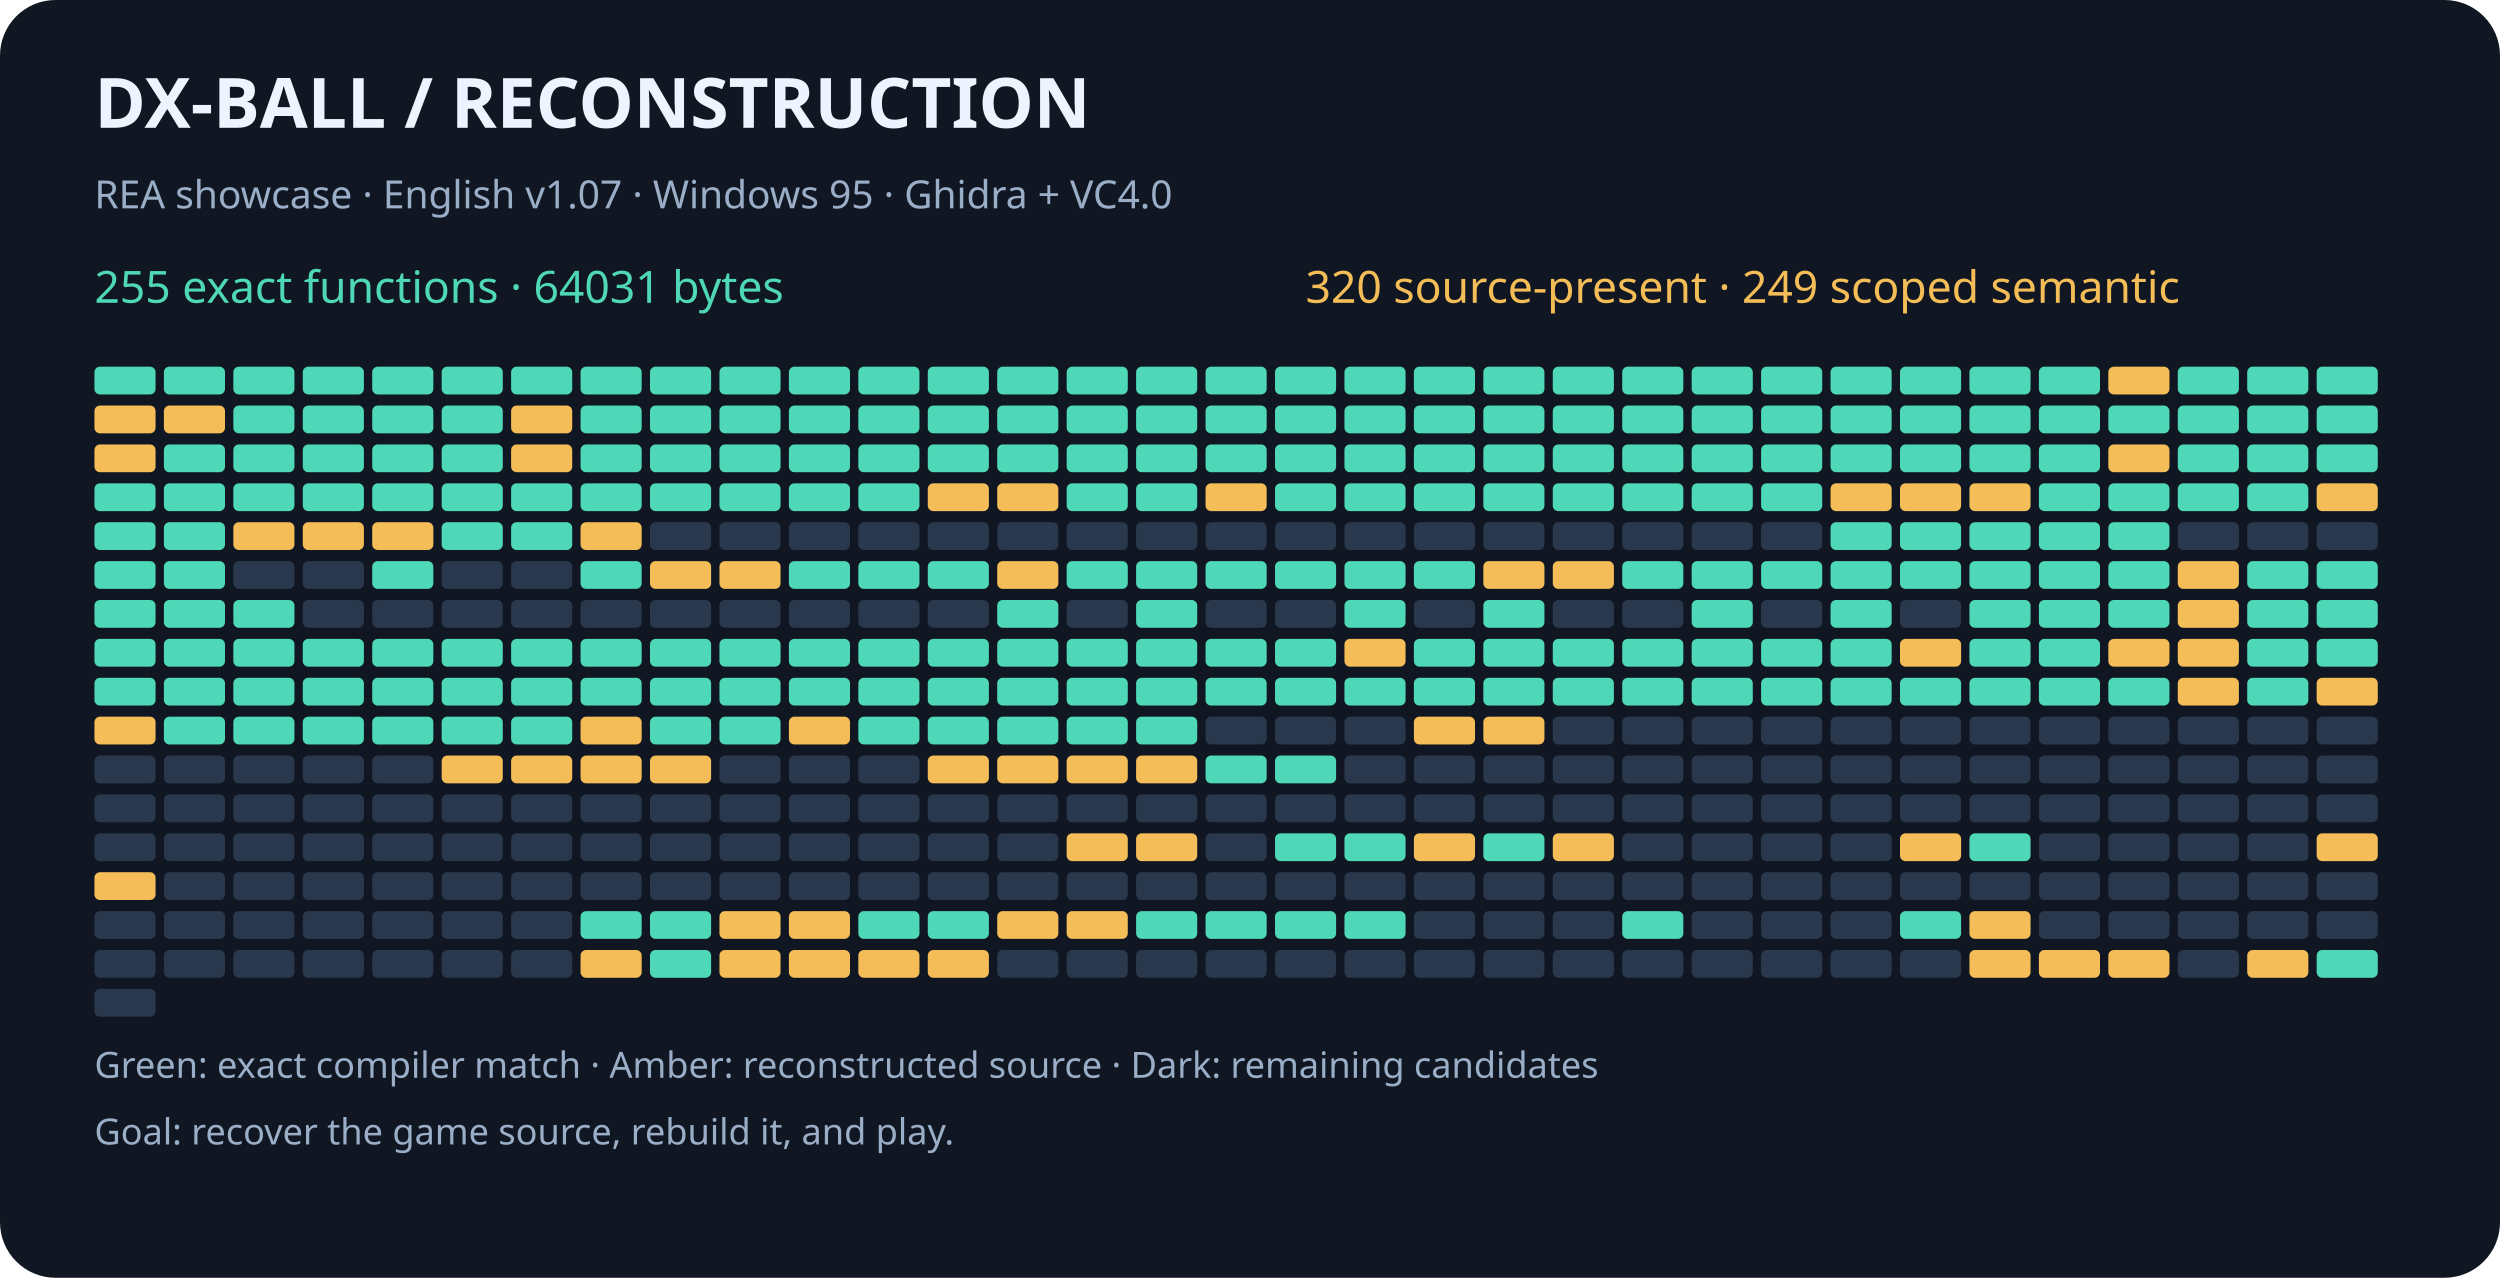
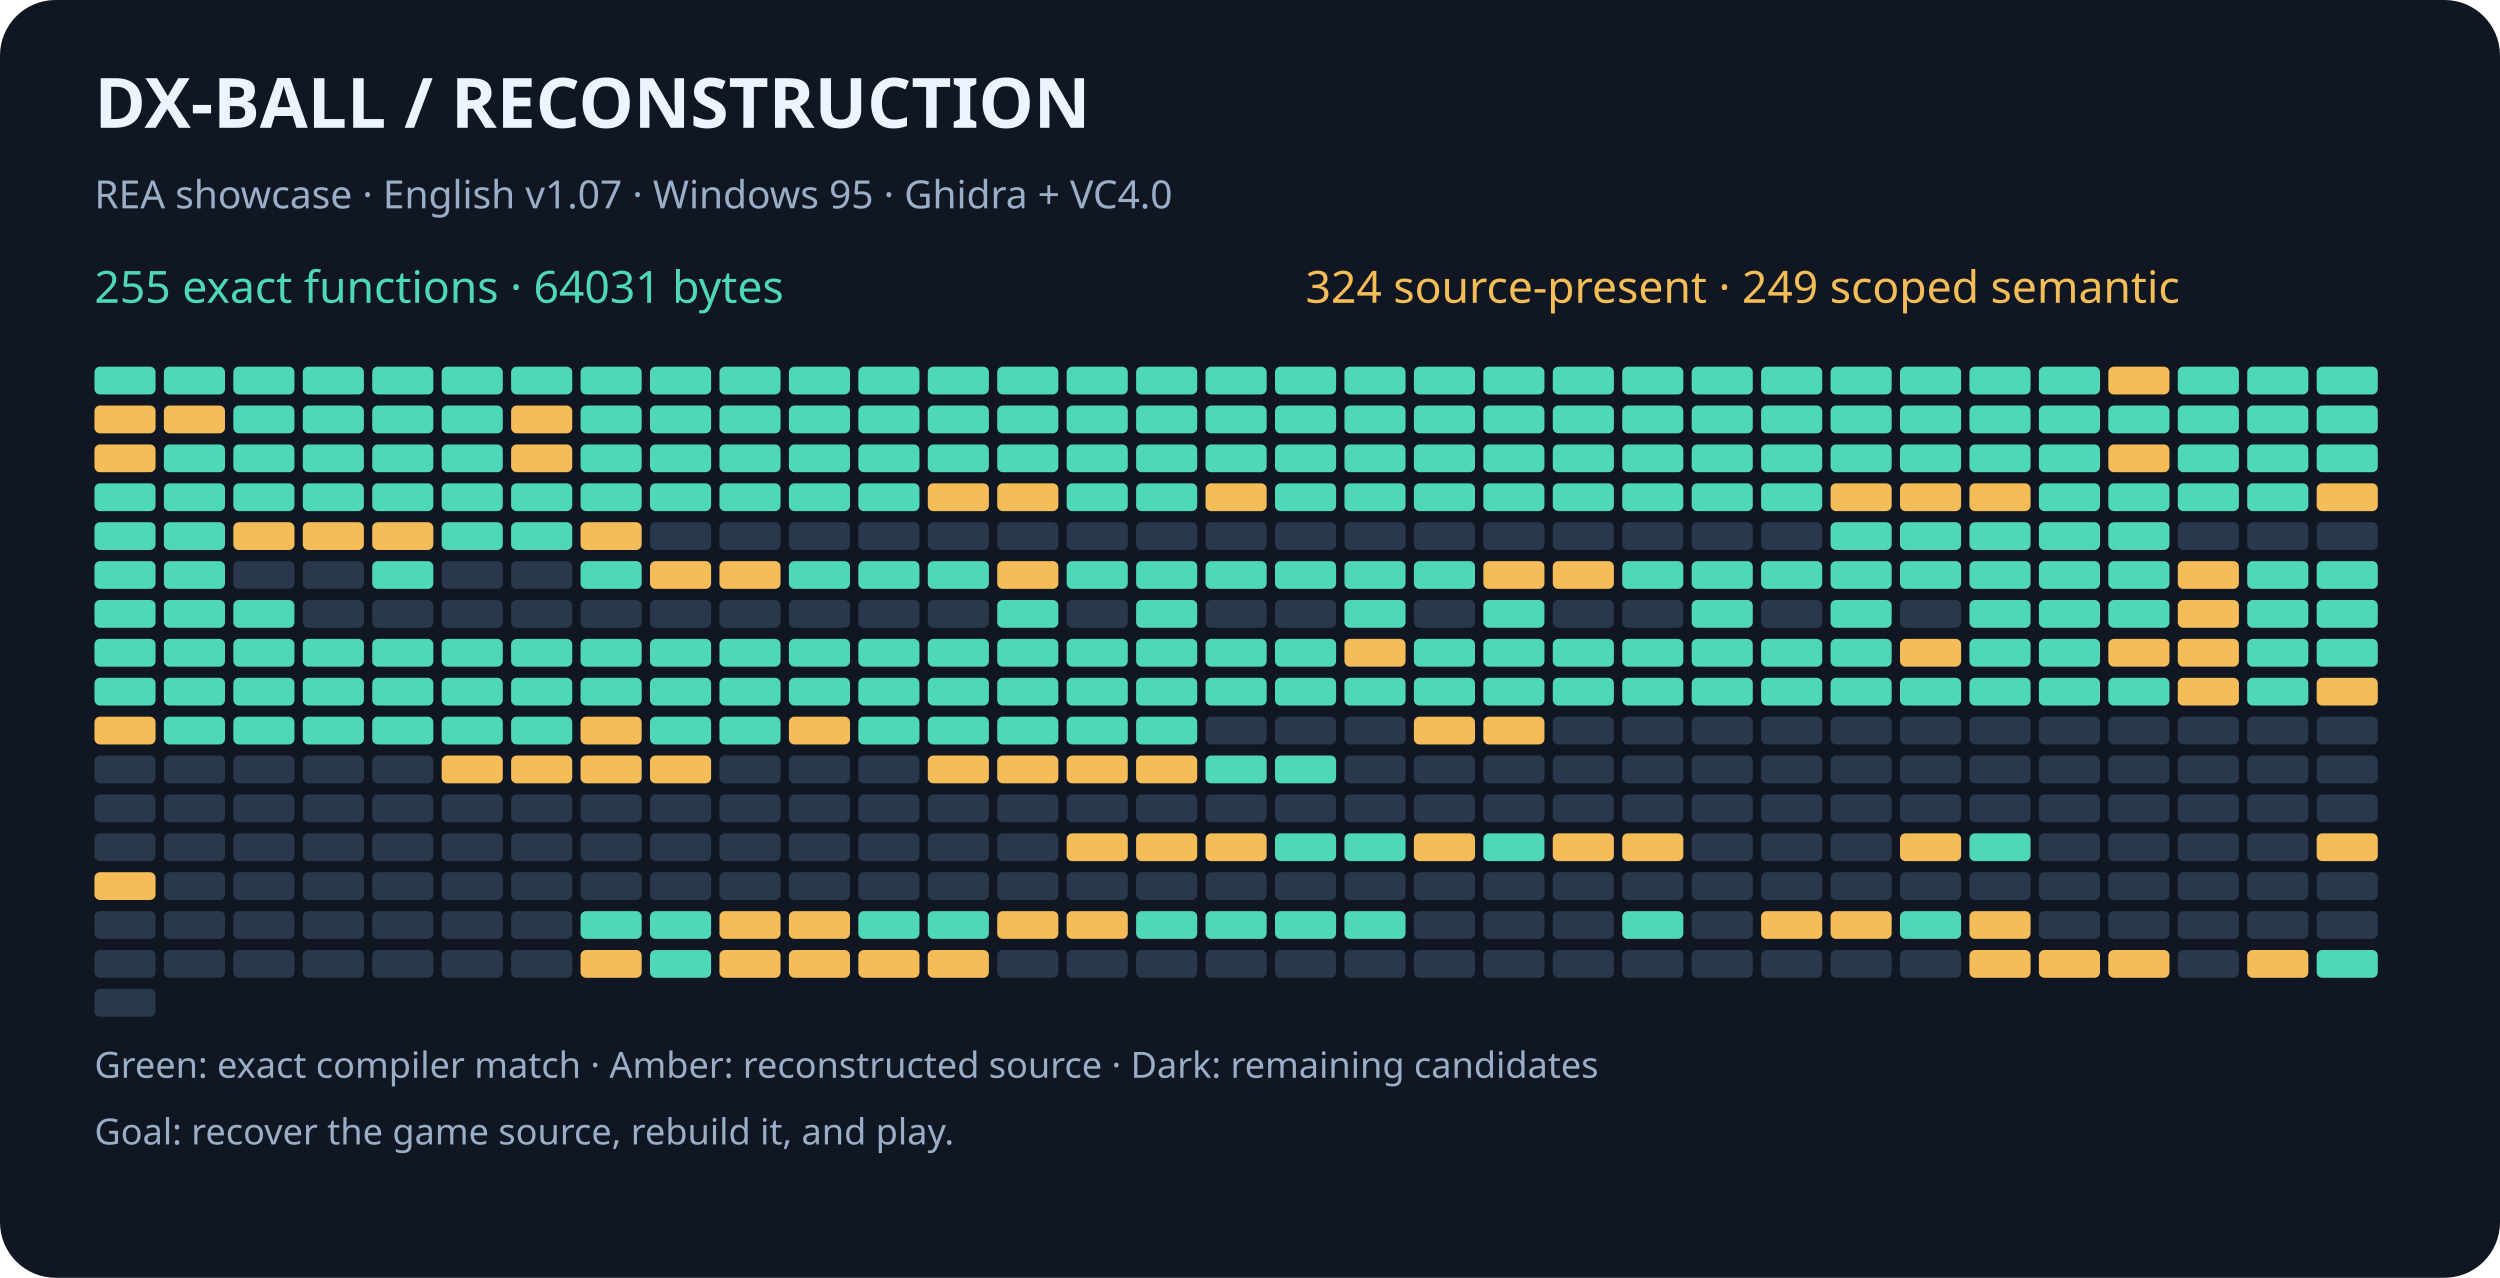
<svg xmlns="http://www.w3.org/2000/svg" width="900" height="460" viewBox="0 0 900 460" role="img" aria-labelledby="title desc">
  <rect width="900" height="460" rx="20" fill="#101722" />
  <g font-family="sans-serif">
    <text x="34" y="46" fill="#eef4ff" font-size="25" font-weight="bold">DX-BALL  /  RECONSTRUCTION</text>
    <text x="34" y="75" fill="#9baec8" font-size="14">REA showcase · English v1.07 · Windows 95 · Ghidra + VC4.0</text>
    <text x="34" y="109" fill="#4ed8b7" font-size="16">255 exact functions · 64031 bytes</text>
-     <text x="470" y="109" fill="#f5bd57" font-size="16">320 source-present · 249 scoped semantic</text>
+     <text x="470" y="109" fill="#f5bd57" font-size="16">324 source-present · 249 scoped semantic</text>
    <rect x="34" y="132" width="22" height="10" rx="2" fill="#4ed8b7" />
    <rect x="59" y="132" width="22" height="10" rx="2" fill="#4ed8b7" />
    <rect x="84" y="132" width="22" height="10" rx="2" fill="#4ed8b7" />
    <rect x="109" y="132" width="22" height="10" rx="2" fill="#4ed8b7" />
    <rect x="134" y="132" width="22" height="10" rx="2" fill="#4ed8b7" />
    <rect x="159" y="132" width="22" height="10" rx="2" fill="#4ed8b7" />
    <rect x="184" y="132" width="22" height="10" rx="2" fill="#4ed8b7" />
    <rect x="209" y="132" width="22" height="10" rx="2" fill="#4ed8b7" />
    <rect x="234" y="132" width="22" height="10" rx="2" fill="#4ed8b7" />
    <rect x="259" y="132" width="22" height="10" rx="2" fill="#4ed8b7" />
    <rect x="284" y="132" width="22" height="10" rx="2" fill="#4ed8b7" />
    <rect x="309" y="132" width="22" height="10" rx="2" fill="#4ed8b7" />
    <rect x="334" y="132" width="22" height="10" rx="2" fill="#4ed8b7" />
    <rect x="359" y="132" width="22" height="10" rx="2" fill="#4ed8b7" />
    <rect x="384" y="132" width="22" height="10" rx="2" fill="#4ed8b7" />
    <rect x="409" y="132" width="22" height="10" rx="2" fill="#4ed8b7" />
    <rect x="434" y="132" width="22" height="10" rx="2" fill="#4ed8b7" />
    <rect x="459" y="132" width="22" height="10" rx="2" fill="#4ed8b7" />
    <rect x="484" y="132" width="22" height="10" rx="2" fill="#4ed8b7" />
    <rect x="509" y="132" width="22" height="10" rx="2" fill="#4ed8b7" />
    <rect x="534" y="132" width="22" height="10" rx="2" fill="#4ed8b7" />
    <rect x="559" y="132" width="22" height="10" rx="2" fill="#4ed8b7" />
    <rect x="584" y="132" width="22" height="10" rx="2" fill="#4ed8b7" />
    <rect x="609" y="132" width="22" height="10" rx="2" fill="#4ed8b7" />
    <rect x="634" y="132" width="22" height="10" rx="2" fill="#4ed8b7" />
    <rect x="659" y="132" width="22" height="10" rx="2" fill="#4ed8b7" />
    <rect x="684" y="132" width="22" height="10" rx="2" fill="#4ed8b7" />
    <rect x="709" y="132" width="22" height="10" rx="2" fill="#4ed8b7" />
    <rect x="734" y="132" width="22" height="10" rx="2" fill="#4ed8b7" />
    <rect x="759" y="132" width="22" height="10" rx="2" fill="#f5bd57" />
    <rect x="784" y="132" width="22" height="10" rx="2" fill="#4ed8b7" />
    <rect x="809" y="132" width="22" height="10" rx="2" fill="#4ed8b7" />
    <rect x="834" y="132" width="22" height="10" rx="2" fill="#4ed8b7" />
    <rect x="34" y="146" width="22" height="10" rx="2" fill="#f5bd57" />
    <rect x="59" y="146" width="22" height="10" rx="2" fill="#f5bd57" />
    <rect x="84" y="146" width="22" height="10" rx="2" fill="#4ed8b7" />
    <rect x="109" y="146" width="22" height="10" rx="2" fill="#4ed8b7" />
    <rect x="134" y="146" width="22" height="10" rx="2" fill="#4ed8b7" />
    <rect x="159" y="146" width="22" height="10" rx="2" fill="#4ed8b7" />
    <rect x="184" y="146" width="22" height="10" rx="2" fill="#f5bd57" />
    <rect x="209" y="146" width="22" height="10" rx="2" fill="#4ed8b7" />
    <rect x="234" y="146" width="22" height="10" rx="2" fill="#4ed8b7" />
    <rect x="259" y="146" width="22" height="10" rx="2" fill="#4ed8b7" />
    <rect x="284" y="146" width="22" height="10" rx="2" fill="#4ed8b7" />
    <rect x="309" y="146" width="22" height="10" rx="2" fill="#4ed8b7" />
    <rect x="334" y="146" width="22" height="10" rx="2" fill="#4ed8b7" />
    <rect x="359" y="146" width="22" height="10" rx="2" fill="#4ed8b7" />
    <rect x="384" y="146" width="22" height="10" rx="2" fill="#4ed8b7" />
    <rect x="409" y="146" width="22" height="10" rx="2" fill="#4ed8b7" />
    <rect x="434" y="146" width="22" height="10" rx="2" fill="#4ed8b7" />
    <rect x="459" y="146" width="22" height="10" rx="2" fill="#4ed8b7" />
    <rect x="484" y="146" width="22" height="10" rx="2" fill="#4ed8b7" />
    <rect x="509" y="146" width="22" height="10" rx="2" fill="#4ed8b7" />
    <rect x="534" y="146" width="22" height="10" rx="2" fill="#4ed8b7" />
    <rect x="559" y="146" width="22" height="10" rx="2" fill="#4ed8b7" />
    <rect x="584" y="146" width="22" height="10" rx="2" fill="#4ed8b7" />
    <rect x="609" y="146" width="22" height="10" rx="2" fill="#4ed8b7" />
    <rect x="634" y="146" width="22" height="10" rx="2" fill="#4ed8b7" />
    <rect x="659" y="146" width="22" height="10" rx="2" fill="#4ed8b7" />
    <rect x="684" y="146" width="22" height="10" rx="2" fill="#4ed8b7" />
    <rect x="709" y="146" width="22" height="10" rx="2" fill="#4ed8b7" />
    <rect x="734" y="146" width="22" height="10" rx="2" fill="#4ed8b7" />
    <rect x="759" y="146" width="22" height="10" rx="2" fill="#4ed8b7" />
    <rect x="784" y="146" width="22" height="10" rx="2" fill="#4ed8b7" />
    <rect x="809" y="146" width="22" height="10" rx="2" fill="#4ed8b7" />
    <rect x="834" y="146" width="22" height="10" rx="2" fill="#4ed8b7" />
    <rect x="34" y="160" width="22" height="10" rx="2" fill="#f5bd57" />
    <rect x="59" y="160" width="22" height="10" rx="2" fill="#4ed8b7" />
    <rect x="84" y="160" width="22" height="10" rx="2" fill="#4ed8b7" />
    <rect x="109" y="160" width="22" height="10" rx="2" fill="#4ed8b7" />
    <rect x="134" y="160" width="22" height="10" rx="2" fill="#4ed8b7" />
    <rect x="159" y="160" width="22" height="10" rx="2" fill="#4ed8b7" />
    <rect x="184" y="160" width="22" height="10" rx="2" fill="#f5bd57" />
    <rect x="209" y="160" width="22" height="10" rx="2" fill="#4ed8b7" />
    <rect x="234" y="160" width="22" height="10" rx="2" fill="#4ed8b7" />
    <rect x="259" y="160" width="22" height="10" rx="2" fill="#4ed8b7" />
    <rect x="284" y="160" width="22" height="10" rx="2" fill="#4ed8b7" />
    <rect x="309" y="160" width="22" height="10" rx="2" fill="#4ed8b7" />
    <rect x="334" y="160" width="22" height="10" rx="2" fill="#4ed8b7" />
    <rect x="359" y="160" width="22" height="10" rx="2" fill="#4ed8b7" />
    <rect x="384" y="160" width="22" height="10" rx="2" fill="#4ed8b7" />
    <rect x="409" y="160" width="22" height="10" rx="2" fill="#4ed8b7" />
    <rect x="434" y="160" width="22" height="10" rx="2" fill="#4ed8b7" />
    <rect x="459" y="160" width="22" height="10" rx="2" fill="#4ed8b7" />
    <rect x="484" y="160" width="22" height="10" rx="2" fill="#4ed8b7" />
    <rect x="509" y="160" width="22" height="10" rx="2" fill="#4ed8b7" />
    <rect x="534" y="160" width="22" height="10" rx="2" fill="#4ed8b7" />
    <rect x="559" y="160" width="22" height="10" rx="2" fill="#4ed8b7" />
    <rect x="584" y="160" width="22" height="10" rx="2" fill="#4ed8b7" />
    <rect x="609" y="160" width="22" height="10" rx="2" fill="#4ed8b7" />
    <rect x="634" y="160" width="22" height="10" rx="2" fill="#4ed8b7" />
    <rect x="659" y="160" width="22" height="10" rx="2" fill="#4ed8b7" />
    <rect x="684" y="160" width="22" height="10" rx="2" fill="#4ed8b7" />
    <rect x="709" y="160" width="22" height="10" rx="2" fill="#4ed8b7" />
    <rect x="734" y="160" width="22" height="10" rx="2" fill="#4ed8b7" />
    <rect x="759" y="160" width="22" height="10" rx="2" fill="#f5bd57" />
    <rect x="784" y="160" width="22" height="10" rx="2" fill="#4ed8b7" />
    <rect x="809" y="160" width="22" height="10" rx="2" fill="#4ed8b7" />
    <rect x="834" y="160" width="22" height="10" rx="2" fill="#4ed8b7" />
    <rect x="34" y="174" width="22" height="10" rx="2" fill="#4ed8b7" />
    <rect x="59" y="174" width="22" height="10" rx="2" fill="#4ed8b7" />
    <rect x="84" y="174" width="22" height="10" rx="2" fill="#4ed8b7" />
    <rect x="109" y="174" width="22" height="10" rx="2" fill="#4ed8b7" />
    <rect x="134" y="174" width="22" height="10" rx="2" fill="#4ed8b7" />
    <rect x="159" y="174" width="22" height="10" rx="2" fill="#4ed8b7" />
    <rect x="184" y="174" width="22" height="10" rx="2" fill="#4ed8b7" />
    <rect x="209" y="174" width="22" height="10" rx="2" fill="#4ed8b7" />
    <rect x="234" y="174" width="22" height="10" rx="2" fill="#4ed8b7" />
    <rect x="259" y="174" width="22" height="10" rx="2" fill="#4ed8b7" />
    <rect x="284" y="174" width="22" height="10" rx="2" fill="#4ed8b7" />
    <rect x="309" y="174" width="22" height="10" rx="2" fill="#4ed8b7" />
    <rect x="334" y="174" width="22" height="10" rx="2" fill="#f5bd57" />
    <rect x="359" y="174" width="22" height="10" rx="2" fill="#f5bd57" />
    <rect x="384" y="174" width="22" height="10" rx="2" fill="#4ed8b7" />
    <rect x="409" y="174" width="22" height="10" rx="2" fill="#4ed8b7" />
    <rect x="434" y="174" width="22" height="10" rx="2" fill="#f5bd57" />
    <rect x="459" y="174" width="22" height="10" rx="2" fill="#4ed8b7" />
    <rect x="484" y="174" width="22" height="10" rx="2" fill="#4ed8b7" />
    <rect x="509" y="174" width="22" height="10" rx="2" fill="#4ed8b7" />
    <rect x="534" y="174" width="22" height="10" rx="2" fill="#4ed8b7" />
    <rect x="559" y="174" width="22" height="10" rx="2" fill="#4ed8b7" />
    <rect x="584" y="174" width="22" height="10" rx="2" fill="#4ed8b7" />
    <rect x="609" y="174" width="22" height="10" rx="2" fill="#4ed8b7" />
    <rect x="634" y="174" width="22" height="10" rx="2" fill="#4ed8b7" />
    <rect x="659" y="174" width="22" height="10" rx="2" fill="#f5bd57" />
    <rect x="684" y="174" width="22" height="10" rx="2" fill="#f5bd57" />
    <rect x="709" y="174" width="22" height="10" rx="2" fill="#f5bd57" />
    <rect x="734" y="174" width="22" height="10" rx="2" fill="#4ed8b7" />
    <rect x="759" y="174" width="22" height="10" rx="2" fill="#4ed8b7" />
    <rect x="784" y="174" width="22" height="10" rx="2" fill="#4ed8b7" />
    <rect x="809" y="174" width="22" height="10" rx="2" fill="#4ed8b7" />
    <rect x="834" y="174" width="22" height="10" rx="2" fill="#f5bd57" />
    <rect x="34" y="188" width="22" height="10" rx="2" fill="#4ed8b7" />
    <rect x="59" y="188" width="22" height="10" rx="2" fill="#4ed8b7" />
    <rect x="84" y="188" width="22" height="10" rx="2" fill="#f5bd57" />
    <rect x="109" y="188" width="22" height="10" rx="2" fill="#f5bd57" />
    <rect x="134" y="188" width="22" height="10" rx="2" fill="#f5bd57" />
    <rect x="159" y="188" width="22" height="10" rx="2" fill="#4ed8b7" />
    <rect x="184" y="188" width="22" height="10" rx="2" fill="#4ed8b7" />
    <rect x="209" y="188" width="22" height="10" rx="2" fill="#f5bd57" />
    <rect x="234" y="188" width="22" height="10" rx="2" fill="#29384c" />
    <rect x="259" y="188" width="22" height="10" rx="2" fill="#29384c" />
    <rect x="284" y="188" width="22" height="10" rx="2" fill="#29384c" />
    <rect x="309" y="188" width="22" height="10" rx="2" fill="#29384c" />
    <rect x="334" y="188" width="22" height="10" rx="2" fill="#29384c" />
    <rect x="359" y="188" width="22" height="10" rx="2" fill="#29384c" />
    <rect x="384" y="188" width="22" height="10" rx="2" fill="#29384c" />
    <rect x="409" y="188" width="22" height="10" rx="2" fill="#29384c" />
    <rect x="434" y="188" width="22" height="10" rx="2" fill="#29384c" />
    <rect x="459" y="188" width="22" height="10" rx="2" fill="#29384c" />
    <rect x="484" y="188" width="22" height="10" rx="2" fill="#29384c" />
    <rect x="509" y="188" width="22" height="10" rx="2" fill="#29384c" />
    <rect x="534" y="188" width="22" height="10" rx="2" fill="#29384c" />
    <rect x="559" y="188" width="22" height="10" rx="2" fill="#29384c" />
    <rect x="584" y="188" width="22" height="10" rx="2" fill="#29384c" />
    <rect x="609" y="188" width="22" height="10" rx="2" fill="#29384c" />
    <rect x="634" y="188" width="22" height="10" rx="2" fill="#29384c" />
    <rect x="659" y="188" width="22" height="10" rx="2" fill="#4ed8b7" />
    <rect x="684" y="188" width="22" height="10" rx="2" fill="#4ed8b7" />
    <rect x="709" y="188" width="22" height="10" rx="2" fill="#4ed8b7" />
    <rect x="734" y="188" width="22" height="10" rx="2" fill="#4ed8b7" />
    <rect x="759" y="188" width="22" height="10" rx="2" fill="#4ed8b7" />
    <rect x="784" y="188" width="22" height="10" rx="2" fill="#29384c" />
    <rect x="809" y="188" width="22" height="10" rx="2" fill="#29384c" />
    <rect x="834" y="188" width="22" height="10" rx="2" fill="#29384c" />
    <rect x="34" y="202" width="22" height="10" rx="2" fill="#4ed8b7" />
    <rect x="59" y="202" width="22" height="10" rx="2" fill="#4ed8b7" />
    <rect x="84" y="202" width="22" height="10" rx="2" fill="#29384c" />
    <rect x="109" y="202" width="22" height="10" rx="2" fill="#29384c" />
    <rect x="134" y="202" width="22" height="10" rx="2" fill="#4ed8b7" />
    <rect x="159" y="202" width="22" height="10" rx="2" fill="#29384c" />
    <rect x="184" y="202" width="22" height="10" rx="2" fill="#29384c" />
    <rect x="209" y="202" width="22" height="10" rx="2" fill="#4ed8b7" />
    <rect x="234" y="202" width="22" height="10" rx="2" fill="#f5bd57" />
    <rect x="259" y="202" width="22" height="10" rx="2" fill="#f5bd57" />
    <rect x="284" y="202" width="22" height="10" rx="2" fill="#4ed8b7" />
    <rect x="309" y="202" width="22" height="10" rx="2" fill="#4ed8b7" />
    <rect x="334" y="202" width="22" height="10" rx="2" fill="#4ed8b7" />
    <rect x="359" y="202" width="22" height="10" rx="2" fill="#f5bd57" />
    <rect x="384" y="202" width="22" height="10" rx="2" fill="#4ed8b7" />
    <rect x="409" y="202" width="22" height="10" rx="2" fill="#4ed8b7" />
    <rect x="434" y="202" width="22" height="10" rx="2" fill="#4ed8b7" />
    <rect x="459" y="202" width="22" height="10" rx="2" fill="#4ed8b7" />
    <rect x="484" y="202" width="22" height="10" rx="2" fill="#4ed8b7" />
    <rect x="509" y="202" width="22" height="10" rx="2" fill="#4ed8b7" />
    <rect x="534" y="202" width="22" height="10" rx="2" fill="#f5bd57" />
    <rect x="559" y="202" width="22" height="10" rx="2" fill="#f5bd57" />
    <rect x="584" y="202" width="22" height="10" rx="2" fill="#4ed8b7" />
    <rect x="609" y="202" width="22" height="10" rx="2" fill="#4ed8b7" />
    <rect x="634" y="202" width="22" height="10" rx="2" fill="#4ed8b7" />
    <rect x="659" y="202" width="22" height="10" rx="2" fill="#4ed8b7" />
    <rect x="684" y="202" width="22" height="10" rx="2" fill="#4ed8b7" />
    <rect x="709" y="202" width="22" height="10" rx="2" fill="#4ed8b7" />
    <rect x="734" y="202" width="22" height="10" rx="2" fill="#4ed8b7" />
    <rect x="759" y="202" width="22" height="10" rx="2" fill="#4ed8b7" />
    <rect x="784" y="202" width="22" height="10" rx="2" fill="#f5bd57" />
    <rect x="809" y="202" width="22" height="10" rx="2" fill="#4ed8b7" />
    <rect x="834" y="202" width="22" height="10" rx="2" fill="#4ed8b7" />
    <rect x="34" y="216" width="22" height="10" rx="2" fill="#4ed8b7" />
    <rect x="59" y="216" width="22" height="10" rx="2" fill="#4ed8b7" />
    <rect x="84" y="216" width="22" height="10" rx="2" fill="#4ed8b7" />
    <rect x="109" y="216" width="22" height="10" rx="2" fill="#29384c" />
    <rect x="134" y="216" width="22" height="10" rx="2" fill="#29384c" />
    <rect x="159" y="216" width="22" height="10" rx="2" fill="#29384c" />
    <rect x="184" y="216" width="22" height="10" rx="2" fill="#29384c" />
    <rect x="209" y="216" width="22" height="10" rx="2" fill="#29384c" />
    <rect x="234" y="216" width="22" height="10" rx="2" fill="#29384c" />
    <rect x="259" y="216" width="22" height="10" rx="2" fill="#29384c" />
    <rect x="284" y="216" width="22" height="10" rx="2" fill="#29384c" />
    <rect x="309" y="216" width="22" height="10" rx="2" fill="#29384c" />
    <rect x="334" y="216" width="22" height="10" rx="2" fill="#29384c" />
    <rect x="359" y="216" width="22" height="10" rx="2" fill="#4ed8b7" />
    <rect x="384" y="216" width="22" height="10" rx="2" fill="#29384c" />
    <rect x="409" y="216" width="22" height="10" rx="2" fill="#4ed8b7" />
    <rect x="434" y="216" width="22" height="10" rx="2" fill="#29384c" />
    <rect x="459" y="216" width="22" height="10" rx="2" fill="#29384c" />
    <rect x="484" y="216" width="22" height="10" rx="2" fill="#4ed8b7" />
    <rect x="509" y="216" width="22" height="10" rx="2" fill="#29384c" />
    <rect x="534" y="216" width="22" height="10" rx="2" fill="#4ed8b7" />
    <rect x="559" y="216" width="22" height="10" rx="2" fill="#29384c" />
    <rect x="584" y="216" width="22" height="10" rx="2" fill="#29384c" />
    <rect x="609" y="216" width="22" height="10" rx="2" fill="#4ed8b7" />
    <rect x="634" y="216" width="22" height="10" rx="2" fill="#29384c" />
    <rect x="659" y="216" width="22" height="10" rx="2" fill="#4ed8b7" />
    <rect x="684" y="216" width="22" height="10" rx="2" fill="#29384c" />
    <rect x="709" y="216" width="22" height="10" rx="2" fill="#4ed8b7" />
    <rect x="734" y="216" width="22" height="10" rx="2" fill="#4ed8b7" />
    <rect x="759" y="216" width="22" height="10" rx="2" fill="#4ed8b7" />
    <rect x="784" y="216" width="22" height="10" rx="2" fill="#f5bd57" />
    <rect x="809" y="216" width="22" height="10" rx="2" fill="#4ed8b7" />
    <rect x="834" y="216" width="22" height="10" rx="2" fill="#4ed8b7" />
    <rect x="34" y="230" width="22" height="10" rx="2" fill="#4ed8b7" />
    <rect x="59" y="230" width="22" height="10" rx="2" fill="#4ed8b7" />
    <rect x="84" y="230" width="22" height="10" rx="2" fill="#4ed8b7" />
    <rect x="109" y="230" width="22" height="10" rx="2" fill="#4ed8b7" />
    <rect x="134" y="230" width="22" height="10" rx="2" fill="#4ed8b7" />
    <rect x="159" y="230" width="22" height="10" rx="2" fill="#4ed8b7" />
    <rect x="184" y="230" width="22" height="10" rx="2" fill="#4ed8b7" />
    <rect x="209" y="230" width="22" height="10" rx="2" fill="#4ed8b7" />
    <rect x="234" y="230" width="22" height="10" rx="2" fill="#4ed8b7" />
    <rect x="259" y="230" width="22" height="10" rx="2" fill="#4ed8b7" />
    <rect x="284" y="230" width="22" height="10" rx="2" fill="#4ed8b7" />
    <rect x="309" y="230" width="22" height="10" rx="2" fill="#4ed8b7" />
    <rect x="334" y="230" width="22" height="10" rx="2" fill="#4ed8b7" />
    <rect x="359" y="230" width="22" height="10" rx="2" fill="#4ed8b7" />
    <rect x="384" y="230" width="22" height="10" rx="2" fill="#4ed8b7" />
    <rect x="409" y="230" width="22" height="10" rx="2" fill="#4ed8b7" />
    <rect x="434" y="230" width="22" height="10" rx="2" fill="#4ed8b7" />
    <rect x="459" y="230" width="22" height="10" rx="2" fill="#4ed8b7" />
    <rect x="484" y="230" width="22" height="10" rx="2" fill="#f5bd57" />
    <rect x="509" y="230" width="22" height="10" rx="2" fill="#4ed8b7" />
    <rect x="534" y="230" width="22" height="10" rx="2" fill="#4ed8b7" />
    <rect x="559" y="230" width="22" height="10" rx="2" fill="#4ed8b7" />
    <rect x="584" y="230" width="22" height="10" rx="2" fill="#4ed8b7" />
    <rect x="609" y="230" width="22" height="10" rx="2" fill="#4ed8b7" />
    <rect x="634" y="230" width="22" height="10" rx="2" fill="#4ed8b7" />
    <rect x="659" y="230" width="22" height="10" rx="2" fill="#4ed8b7" />
    <rect x="684" y="230" width="22" height="10" rx="2" fill="#f5bd57" />
    <rect x="709" y="230" width="22" height="10" rx="2" fill="#4ed8b7" />
    <rect x="734" y="230" width="22" height="10" rx="2" fill="#4ed8b7" />
    <rect x="759" y="230" width="22" height="10" rx="2" fill="#f5bd57" />
    <rect x="784" y="230" width="22" height="10" rx="2" fill="#f5bd57" />
    <rect x="809" y="230" width="22" height="10" rx="2" fill="#4ed8b7" />
    <rect x="834" y="230" width="22" height="10" rx="2" fill="#4ed8b7" />
    <rect x="34" y="244" width="22" height="10" rx="2" fill="#4ed8b7" />
    <rect x="59" y="244" width="22" height="10" rx="2" fill="#4ed8b7" />
    <rect x="84" y="244" width="22" height="10" rx="2" fill="#4ed8b7" />
    <rect x="109" y="244" width="22" height="10" rx="2" fill="#4ed8b7" />
    <rect x="134" y="244" width="22" height="10" rx="2" fill="#4ed8b7" />
    <rect x="159" y="244" width="22" height="10" rx="2" fill="#4ed8b7" />
    <rect x="184" y="244" width="22" height="10" rx="2" fill="#4ed8b7" />
    <rect x="209" y="244" width="22" height="10" rx="2" fill="#4ed8b7" />
    <rect x="234" y="244" width="22" height="10" rx="2" fill="#4ed8b7" />
    <rect x="259" y="244" width="22" height="10" rx="2" fill="#4ed8b7" />
    <rect x="284" y="244" width="22" height="10" rx="2" fill="#4ed8b7" />
    <rect x="309" y="244" width="22" height="10" rx="2" fill="#4ed8b7" />
    <rect x="334" y="244" width="22" height="10" rx="2" fill="#4ed8b7" />
    <rect x="359" y="244" width="22" height="10" rx="2" fill="#4ed8b7" />
    <rect x="384" y="244" width="22" height="10" rx="2" fill="#4ed8b7" />
    <rect x="409" y="244" width="22" height="10" rx="2" fill="#4ed8b7" />
    <rect x="434" y="244" width="22" height="10" rx="2" fill="#4ed8b7" />
    <rect x="459" y="244" width="22" height="10" rx="2" fill="#4ed8b7" />
    <rect x="484" y="244" width="22" height="10" rx="2" fill="#4ed8b7" />
    <rect x="509" y="244" width="22" height="10" rx="2" fill="#4ed8b7" />
    <rect x="534" y="244" width="22" height="10" rx="2" fill="#4ed8b7" />
    <rect x="559" y="244" width="22" height="10" rx="2" fill="#4ed8b7" />
    <rect x="584" y="244" width="22" height="10" rx="2" fill="#4ed8b7" />
    <rect x="609" y="244" width="22" height="10" rx="2" fill="#4ed8b7" />
    <rect x="634" y="244" width="22" height="10" rx="2" fill="#4ed8b7" />
    <rect x="659" y="244" width="22" height="10" rx="2" fill="#4ed8b7" />
    <rect x="684" y="244" width="22" height="10" rx="2" fill="#4ed8b7" />
    <rect x="709" y="244" width="22" height="10" rx="2" fill="#4ed8b7" />
    <rect x="734" y="244" width="22" height="10" rx="2" fill="#4ed8b7" />
    <rect x="759" y="244" width="22" height="10" rx="2" fill="#4ed8b7" />
    <rect x="784" y="244" width="22" height="10" rx="2" fill="#f5bd57" />
    <rect x="809" y="244" width="22" height="10" rx="2" fill="#4ed8b7" />
    <rect x="834" y="244" width="22" height="10" rx="2" fill="#f5bd57" />
    <rect x="34" y="258" width="22" height="10" rx="2" fill="#f5bd57" />
    <rect x="59" y="258" width="22" height="10" rx="2" fill="#4ed8b7" />
    <rect x="84" y="258" width="22" height="10" rx="2" fill="#4ed8b7" />
    <rect x="109" y="258" width="22" height="10" rx="2" fill="#4ed8b7" />
    <rect x="134" y="258" width="22" height="10" rx="2" fill="#4ed8b7" />
    <rect x="159" y="258" width="22" height="10" rx="2" fill="#4ed8b7" />
    <rect x="184" y="258" width="22" height="10" rx="2" fill="#4ed8b7" />
    <rect x="209" y="258" width="22" height="10" rx="2" fill="#f5bd57" />
    <rect x="234" y="258" width="22" height="10" rx="2" fill="#4ed8b7" />
    <rect x="259" y="258" width="22" height="10" rx="2" fill="#4ed8b7" />
    <rect x="284" y="258" width="22" height="10" rx="2" fill="#f5bd57" />
    <rect x="309" y="258" width="22" height="10" rx="2" fill="#4ed8b7" />
    <rect x="334" y="258" width="22" height="10" rx="2" fill="#4ed8b7" />
    <rect x="359" y="258" width="22" height="10" rx="2" fill="#4ed8b7" />
    <rect x="384" y="258" width="22" height="10" rx="2" fill="#4ed8b7" />
    <rect x="409" y="258" width="22" height="10" rx="2" fill="#4ed8b7" />
    <rect x="434" y="258" width="22" height="10" rx="2" fill="#29384c" />
    <rect x="459" y="258" width="22" height="10" rx="2" fill="#29384c" />
    <rect x="484" y="258" width="22" height="10" rx="2" fill="#29384c" />
    <rect x="509" y="258" width="22" height="10" rx="2" fill="#f5bd57" />
    <rect x="534" y="258" width="22" height="10" rx="2" fill="#f5bd57" />
    <rect x="559" y="258" width="22" height="10" rx="2" fill="#29384c" />
    <rect x="584" y="258" width="22" height="10" rx="2" fill="#29384c" />
    <rect x="609" y="258" width="22" height="10" rx="2" fill="#29384c" />
    <rect x="634" y="258" width="22" height="10" rx="2" fill="#29384c" />
    <rect x="659" y="258" width="22" height="10" rx="2" fill="#29384c" />
    <rect x="684" y="258" width="22" height="10" rx="2" fill="#29384c" />
    <rect x="709" y="258" width="22" height="10" rx="2" fill="#29384c" />
    <rect x="734" y="258" width="22" height="10" rx="2" fill="#29384c" />
    <rect x="759" y="258" width="22" height="10" rx="2" fill="#29384c" />
    <rect x="784" y="258" width="22" height="10" rx="2" fill="#29384c" />
    <rect x="809" y="258" width="22" height="10" rx="2" fill="#29384c" />
    <rect x="834" y="258" width="22" height="10" rx="2" fill="#29384c" />
    <rect x="34" y="272" width="22" height="10" rx="2" fill="#29384c" />
    <rect x="59" y="272" width="22" height="10" rx="2" fill="#29384c" />
    <rect x="84" y="272" width="22" height="10" rx="2" fill="#29384c" />
    <rect x="109" y="272" width="22" height="10" rx="2" fill="#29384c" />
    <rect x="134" y="272" width="22" height="10" rx="2" fill="#29384c" />
    <rect x="159" y="272" width="22" height="10" rx="2" fill="#f5bd57" />
    <rect x="184" y="272" width="22" height="10" rx="2" fill="#f5bd57" />
    <rect x="209" y="272" width="22" height="10" rx="2" fill="#f5bd57" />
    <rect x="234" y="272" width="22" height="10" rx="2" fill="#f5bd57" />
    <rect x="259" y="272" width="22" height="10" rx="2" fill="#29384c" />
    <rect x="284" y="272" width="22" height="10" rx="2" fill="#29384c" />
    <rect x="309" y="272" width="22" height="10" rx="2" fill="#29384c" />
    <rect x="334" y="272" width="22" height="10" rx="2" fill="#f5bd57" />
    <rect x="359" y="272" width="22" height="10" rx="2" fill="#f5bd57" />
    <rect x="384" y="272" width="22" height="10" rx="2" fill="#f5bd57" />
    <rect x="409" y="272" width="22" height="10" rx="2" fill="#f5bd57" />
    <rect x="434" y="272" width="22" height="10" rx="2" fill="#4ed8b7" />
    <rect x="459" y="272" width="22" height="10" rx="2" fill="#4ed8b7" />
    <rect x="484" y="272" width="22" height="10" rx="2" fill="#29384c" />
    <rect x="509" y="272" width="22" height="10" rx="2" fill="#29384c" />
    <rect x="534" y="272" width="22" height="10" rx="2" fill="#29384c" />
    <rect x="559" y="272" width="22" height="10" rx="2" fill="#29384c" />
    <rect x="584" y="272" width="22" height="10" rx="2" fill="#29384c" />
    <rect x="609" y="272" width="22" height="10" rx="2" fill="#29384c" />
    <rect x="634" y="272" width="22" height="10" rx="2" fill="#29384c" />
    <rect x="659" y="272" width="22" height="10" rx="2" fill="#29384c" />
    <rect x="684" y="272" width="22" height="10" rx="2" fill="#29384c" />
    <rect x="709" y="272" width="22" height="10" rx="2" fill="#29384c" />
    <rect x="734" y="272" width="22" height="10" rx="2" fill="#29384c" />
    <rect x="759" y="272" width="22" height="10" rx="2" fill="#29384c" />
    <rect x="784" y="272" width="22" height="10" rx="2" fill="#29384c" />
    <rect x="809" y="272" width="22" height="10" rx="2" fill="#29384c" />
    <rect x="834" y="272" width="22" height="10" rx="2" fill="#29384c" />
    <rect x="34" y="286" width="22" height="10" rx="2" fill="#29384c" />
    <rect x="59" y="286" width="22" height="10" rx="2" fill="#29384c" />
    <rect x="84" y="286" width="22" height="10" rx="2" fill="#29384c" />
    <rect x="109" y="286" width="22" height="10" rx="2" fill="#29384c" />
    <rect x="134" y="286" width="22" height="10" rx="2" fill="#29384c" />
    <rect x="159" y="286" width="22" height="10" rx="2" fill="#29384c" />
    <rect x="184" y="286" width="22" height="10" rx="2" fill="#29384c" />
    <rect x="209" y="286" width="22" height="10" rx="2" fill="#29384c" />
    <rect x="234" y="286" width="22" height="10" rx="2" fill="#29384c" />
    <rect x="259" y="286" width="22" height="10" rx="2" fill="#29384c" />
    <rect x="284" y="286" width="22" height="10" rx="2" fill="#29384c" />
    <rect x="309" y="286" width="22" height="10" rx="2" fill="#29384c" />
    <rect x="334" y="286" width="22" height="10" rx="2" fill="#29384c" />
    <rect x="359" y="286" width="22" height="10" rx="2" fill="#29384c" />
    <rect x="384" y="286" width="22" height="10" rx="2" fill="#29384c" />
    <rect x="409" y="286" width="22" height="10" rx="2" fill="#29384c" />
    <rect x="434" y="286" width="22" height="10" rx="2" fill="#29384c" />
    <rect x="459" y="286" width="22" height="10" rx="2" fill="#29384c" />
    <rect x="484" y="286" width="22" height="10" rx="2" fill="#29384c" />
    <rect x="509" y="286" width="22" height="10" rx="2" fill="#29384c" />
    <rect x="534" y="286" width="22" height="10" rx="2" fill="#29384c" />
    <rect x="559" y="286" width="22" height="10" rx="2" fill="#29384c" />
    <rect x="584" y="286" width="22" height="10" rx="2" fill="#29384c" />
    <rect x="609" y="286" width="22" height="10" rx="2" fill="#29384c" />
    <rect x="634" y="286" width="22" height="10" rx="2" fill="#29384c" />
    <rect x="659" y="286" width="22" height="10" rx="2" fill="#29384c" />
    <rect x="684" y="286" width="22" height="10" rx="2" fill="#29384c" />
    <rect x="709" y="286" width="22" height="10" rx="2" fill="#29384c" />
    <rect x="734" y="286" width="22" height="10" rx="2" fill="#29384c" />
    <rect x="759" y="286" width="22" height="10" rx="2" fill="#29384c" />
    <rect x="784" y="286" width="22" height="10" rx="2" fill="#29384c" />
    <rect x="809" y="286" width="22" height="10" rx="2" fill="#29384c" />
    <rect x="834" y="286" width="22" height="10" rx="2" fill="#29384c" />
    <rect x="34" y="300" width="22" height="10" rx="2" fill="#29384c" />
    <rect x="59" y="300" width="22" height="10" rx="2" fill="#29384c" />
    <rect x="84" y="300" width="22" height="10" rx="2" fill="#29384c" />
    <rect x="109" y="300" width="22" height="10" rx="2" fill="#29384c" />
    <rect x="134" y="300" width="22" height="10" rx="2" fill="#29384c" />
    <rect x="159" y="300" width="22" height="10" rx="2" fill="#29384c" />
    <rect x="184" y="300" width="22" height="10" rx="2" fill="#29384c" />
    <rect x="209" y="300" width="22" height="10" rx="2" fill="#29384c" />
    <rect x="234" y="300" width="22" height="10" rx="2" fill="#29384c" />
    <rect x="259" y="300" width="22" height="10" rx="2" fill="#29384c" />
    <rect x="284" y="300" width="22" height="10" rx="2" fill="#29384c" />
    <rect x="309" y="300" width="22" height="10" rx="2" fill="#29384c" />
    <rect x="334" y="300" width="22" height="10" rx="2" fill="#29384c" />
    <rect x="359" y="300" width="22" height="10" rx="2" fill="#29384c" />
    <rect x="384" y="300" width="22" height="10" rx="2" fill="#f5bd57" />
    <rect x="409" y="300" width="22" height="10" rx="2" fill="#f5bd57" />
-     <rect x="434" y="300" width="22" height="10" rx="2" fill="#29384c" />
+     <rect x="434" y="300" width="22" height="10" rx="2" fill="#f5bd57" />
    <rect x="459" y="300" width="22" height="10" rx="2" fill="#4ed8b7" />
    <rect x="484" y="300" width="22" height="10" rx="2" fill="#4ed8b7" />
    <rect x="509" y="300" width="22" height="10" rx="2" fill="#f5bd57" />
    <rect x="534" y="300" width="22" height="10" rx="2" fill="#4ed8b7" />
    <rect x="559" y="300" width="22" height="10" rx="2" fill="#f5bd57" />
-     <rect x="584" y="300" width="22" height="10" rx="2" fill="#29384c" />
+     <rect x="584" y="300" width="22" height="10" rx="2" fill="#f5bd57" />
    <rect x="609" y="300" width="22" height="10" rx="2" fill="#29384c" />
    <rect x="634" y="300" width="22" height="10" rx="2" fill="#29384c" />
    <rect x="659" y="300" width="22" height="10" rx="2" fill="#29384c" />
    <rect x="684" y="300" width="22" height="10" rx="2" fill="#f5bd57" />
    <rect x="709" y="300" width="22" height="10" rx="2" fill="#4ed8b7" />
    <rect x="734" y="300" width="22" height="10" rx="2" fill="#29384c" />
    <rect x="759" y="300" width="22" height="10" rx="2" fill="#29384c" />
    <rect x="784" y="300" width="22" height="10" rx="2" fill="#29384c" />
    <rect x="809" y="300" width="22" height="10" rx="2" fill="#29384c" />
    <rect x="834" y="300" width="22" height="10" rx="2" fill="#f5bd57" />
    <rect x="34" y="314" width="22" height="10" rx="2" fill="#f5bd57" />
    <rect x="59" y="314" width="22" height="10" rx="2" fill="#29384c" />
    <rect x="84" y="314" width="22" height="10" rx="2" fill="#29384c" />
    <rect x="109" y="314" width="22" height="10" rx="2" fill="#29384c" />
    <rect x="134" y="314" width="22" height="10" rx="2" fill="#29384c" />
    <rect x="159" y="314" width="22" height="10" rx="2" fill="#29384c" />
    <rect x="184" y="314" width="22" height="10" rx="2" fill="#29384c" />
    <rect x="209" y="314" width="22" height="10" rx="2" fill="#29384c" />
    <rect x="234" y="314" width="22" height="10" rx="2" fill="#29384c" />
    <rect x="259" y="314" width="22" height="10" rx="2" fill="#29384c" />
    <rect x="284" y="314" width="22" height="10" rx="2" fill="#29384c" />
    <rect x="309" y="314" width="22" height="10" rx="2" fill="#29384c" />
    <rect x="334" y="314" width="22" height="10" rx="2" fill="#29384c" />
    <rect x="359" y="314" width="22" height="10" rx="2" fill="#29384c" />
    <rect x="384" y="314" width="22" height="10" rx="2" fill="#29384c" />
    <rect x="409" y="314" width="22" height="10" rx="2" fill="#29384c" />
    <rect x="434" y="314" width="22" height="10" rx="2" fill="#29384c" />
    <rect x="459" y="314" width="22" height="10" rx="2" fill="#29384c" />
    <rect x="484" y="314" width="22" height="10" rx="2" fill="#29384c" />
    <rect x="509" y="314" width="22" height="10" rx="2" fill="#29384c" />
    <rect x="534" y="314" width="22" height="10" rx="2" fill="#29384c" />
    <rect x="559" y="314" width="22" height="10" rx="2" fill="#29384c" />
    <rect x="584" y="314" width="22" height="10" rx="2" fill="#29384c" />
    <rect x="609" y="314" width="22" height="10" rx="2" fill="#29384c" />
    <rect x="634" y="314" width="22" height="10" rx="2" fill="#29384c" />
    <rect x="659" y="314" width="22" height="10" rx="2" fill="#29384c" />
    <rect x="684" y="314" width="22" height="10" rx="2" fill="#29384c" />
    <rect x="709" y="314" width="22" height="10" rx="2" fill="#29384c" />
    <rect x="734" y="314" width="22" height="10" rx="2" fill="#29384c" />
    <rect x="759" y="314" width="22" height="10" rx="2" fill="#29384c" />
    <rect x="784" y="314" width="22" height="10" rx="2" fill="#29384c" />
    <rect x="809" y="314" width="22" height="10" rx="2" fill="#29384c" />
    <rect x="834" y="314" width="22" height="10" rx="2" fill="#29384c" />
    <rect x="34" y="328" width="22" height="10" rx="2" fill="#29384c" />
    <rect x="59" y="328" width="22" height="10" rx="2" fill="#29384c" />
    <rect x="84" y="328" width="22" height="10" rx="2" fill="#29384c" />
    <rect x="109" y="328" width="22" height="10" rx="2" fill="#29384c" />
    <rect x="134" y="328" width="22" height="10" rx="2" fill="#29384c" />
    <rect x="159" y="328" width="22" height="10" rx="2" fill="#29384c" />
    <rect x="184" y="328" width="22" height="10" rx="2" fill="#29384c" />
    <rect x="209" y="328" width="22" height="10" rx="2" fill="#4ed8b7" />
    <rect x="234" y="328" width="22" height="10" rx="2" fill="#4ed8b7" />
    <rect x="259" y="328" width="22" height="10" rx="2" fill="#f5bd57" />
    <rect x="284" y="328" width="22" height="10" rx="2" fill="#f5bd57" />
    <rect x="309" y="328" width="22" height="10" rx="2" fill="#4ed8b7" />
    <rect x="334" y="328" width="22" height="10" rx="2" fill="#4ed8b7" />
    <rect x="359" y="328" width="22" height="10" rx="2" fill="#f5bd57" />
    <rect x="384" y="328" width="22" height="10" rx="2" fill="#f5bd57" />
    <rect x="409" y="328" width="22" height="10" rx="2" fill="#4ed8b7" />
    <rect x="434" y="328" width="22" height="10" rx="2" fill="#4ed8b7" />
    <rect x="459" y="328" width="22" height="10" rx="2" fill="#4ed8b7" />
    <rect x="484" y="328" width="22" height="10" rx="2" fill="#4ed8b7" />
    <rect x="509" y="328" width="22" height="10" rx="2" fill="#29384c" />
    <rect x="534" y="328" width="22" height="10" rx="2" fill="#29384c" />
    <rect x="559" y="328" width="22" height="10" rx="2" fill="#29384c" />
    <rect x="584" y="328" width="22" height="10" rx="2" fill="#4ed8b7" />
    <rect x="609" y="328" width="22" height="10" rx="2" fill="#29384c" />
-     <rect x="634" y="328" width="22" height="10" rx="2" fill="#29384c" />
-     <rect x="659" y="328" width="22" height="10" rx="2" fill="#29384c" />
+     <rect x="634" y="328" width="22" height="10" rx="2" fill="#f5bd57" />
+     <rect x="659" y="328" width="22" height="10" rx="2" fill="#f5bd57" />
    <rect x="684" y="328" width="22" height="10" rx="2" fill="#4ed8b7" />
    <rect x="709" y="328" width="22" height="10" rx="2" fill="#f5bd57" />
    <rect x="734" y="328" width="22" height="10" rx="2" fill="#29384c" />
    <rect x="759" y="328" width="22" height="10" rx="2" fill="#29384c" />
    <rect x="784" y="328" width="22" height="10" rx="2" fill="#29384c" />
    <rect x="809" y="328" width="22" height="10" rx="2" fill="#29384c" />
    <rect x="834" y="328" width="22" height="10" rx="2" fill="#29384c" />
    <rect x="34" y="342" width="22" height="10" rx="2" fill="#29384c" />
    <rect x="59" y="342" width="22" height="10" rx="2" fill="#29384c" />
    <rect x="84" y="342" width="22" height="10" rx="2" fill="#29384c" />
    <rect x="109" y="342" width="22" height="10" rx="2" fill="#29384c" />
    <rect x="134" y="342" width="22" height="10" rx="2" fill="#29384c" />
    <rect x="159" y="342" width="22" height="10" rx="2" fill="#29384c" />
    <rect x="184" y="342" width="22" height="10" rx="2" fill="#29384c" />
    <rect x="209" y="342" width="22" height="10" rx="2" fill="#f5bd57" />
    <rect x="234" y="342" width="22" height="10" rx="2" fill="#4ed8b7" />
    <rect x="259" y="342" width="22" height="10" rx="2" fill="#f5bd57" />
    <rect x="284" y="342" width="22" height="10" rx="2" fill="#f5bd57" />
    <rect x="309" y="342" width="22" height="10" rx="2" fill="#f5bd57" />
    <rect x="334" y="342" width="22" height="10" rx="2" fill="#f5bd57" />
    <rect x="359" y="342" width="22" height="10" rx="2" fill="#29384c" />
    <rect x="384" y="342" width="22" height="10" rx="2" fill="#29384c" />
    <rect x="409" y="342" width="22" height="10" rx="2" fill="#29384c" />
    <rect x="434" y="342" width="22" height="10" rx="2" fill="#29384c" />
    <rect x="459" y="342" width="22" height="10" rx="2" fill="#29384c" />
    <rect x="484" y="342" width="22" height="10" rx="2" fill="#29384c" />
    <rect x="509" y="342" width="22" height="10" rx="2" fill="#29384c" />
    <rect x="534" y="342" width="22" height="10" rx="2" fill="#29384c" />
    <rect x="559" y="342" width="22" height="10" rx="2" fill="#29384c" />
    <rect x="584" y="342" width="22" height="10" rx="2" fill="#29384c" />
    <rect x="609" y="342" width="22" height="10" rx="2" fill="#29384c" />
    <rect x="634" y="342" width="22" height="10" rx="2" fill="#29384c" />
    <rect x="659" y="342" width="22" height="10" rx="2" fill="#29384c" />
    <rect x="684" y="342" width="22" height="10" rx="2" fill="#29384c" />
    <rect x="709" y="342" width="22" height="10" rx="2" fill="#f5bd57" />
    <rect x="734" y="342" width="22" height="10" rx="2" fill="#f5bd57" />
    <rect x="759" y="342" width="22" height="10" rx="2" fill="#f5bd57" />
    <rect x="784" y="342" width="22" height="10" rx="2" fill="#29384c" />
    <rect x="809" y="342" width="22" height="10" rx="2" fill="#f5bd57" />
    <rect x="834" y="342" width="22" height="10" rx="2" fill="#4ed8b7" />
    <rect x="34" y="356" width="22" height="10" rx="2" fill="#29384c" />
    <text x="34" y="388" fill="#9baec8" font-size="13">Green: exact compiler match · Amber: reconstructed source · Dark: remaining candidates</text>
    <text x="34" y="412" fill="#9baec8" font-size="13">Goal: recover the game source, rebuild it, and play.</text>
  </g>
</svg>
